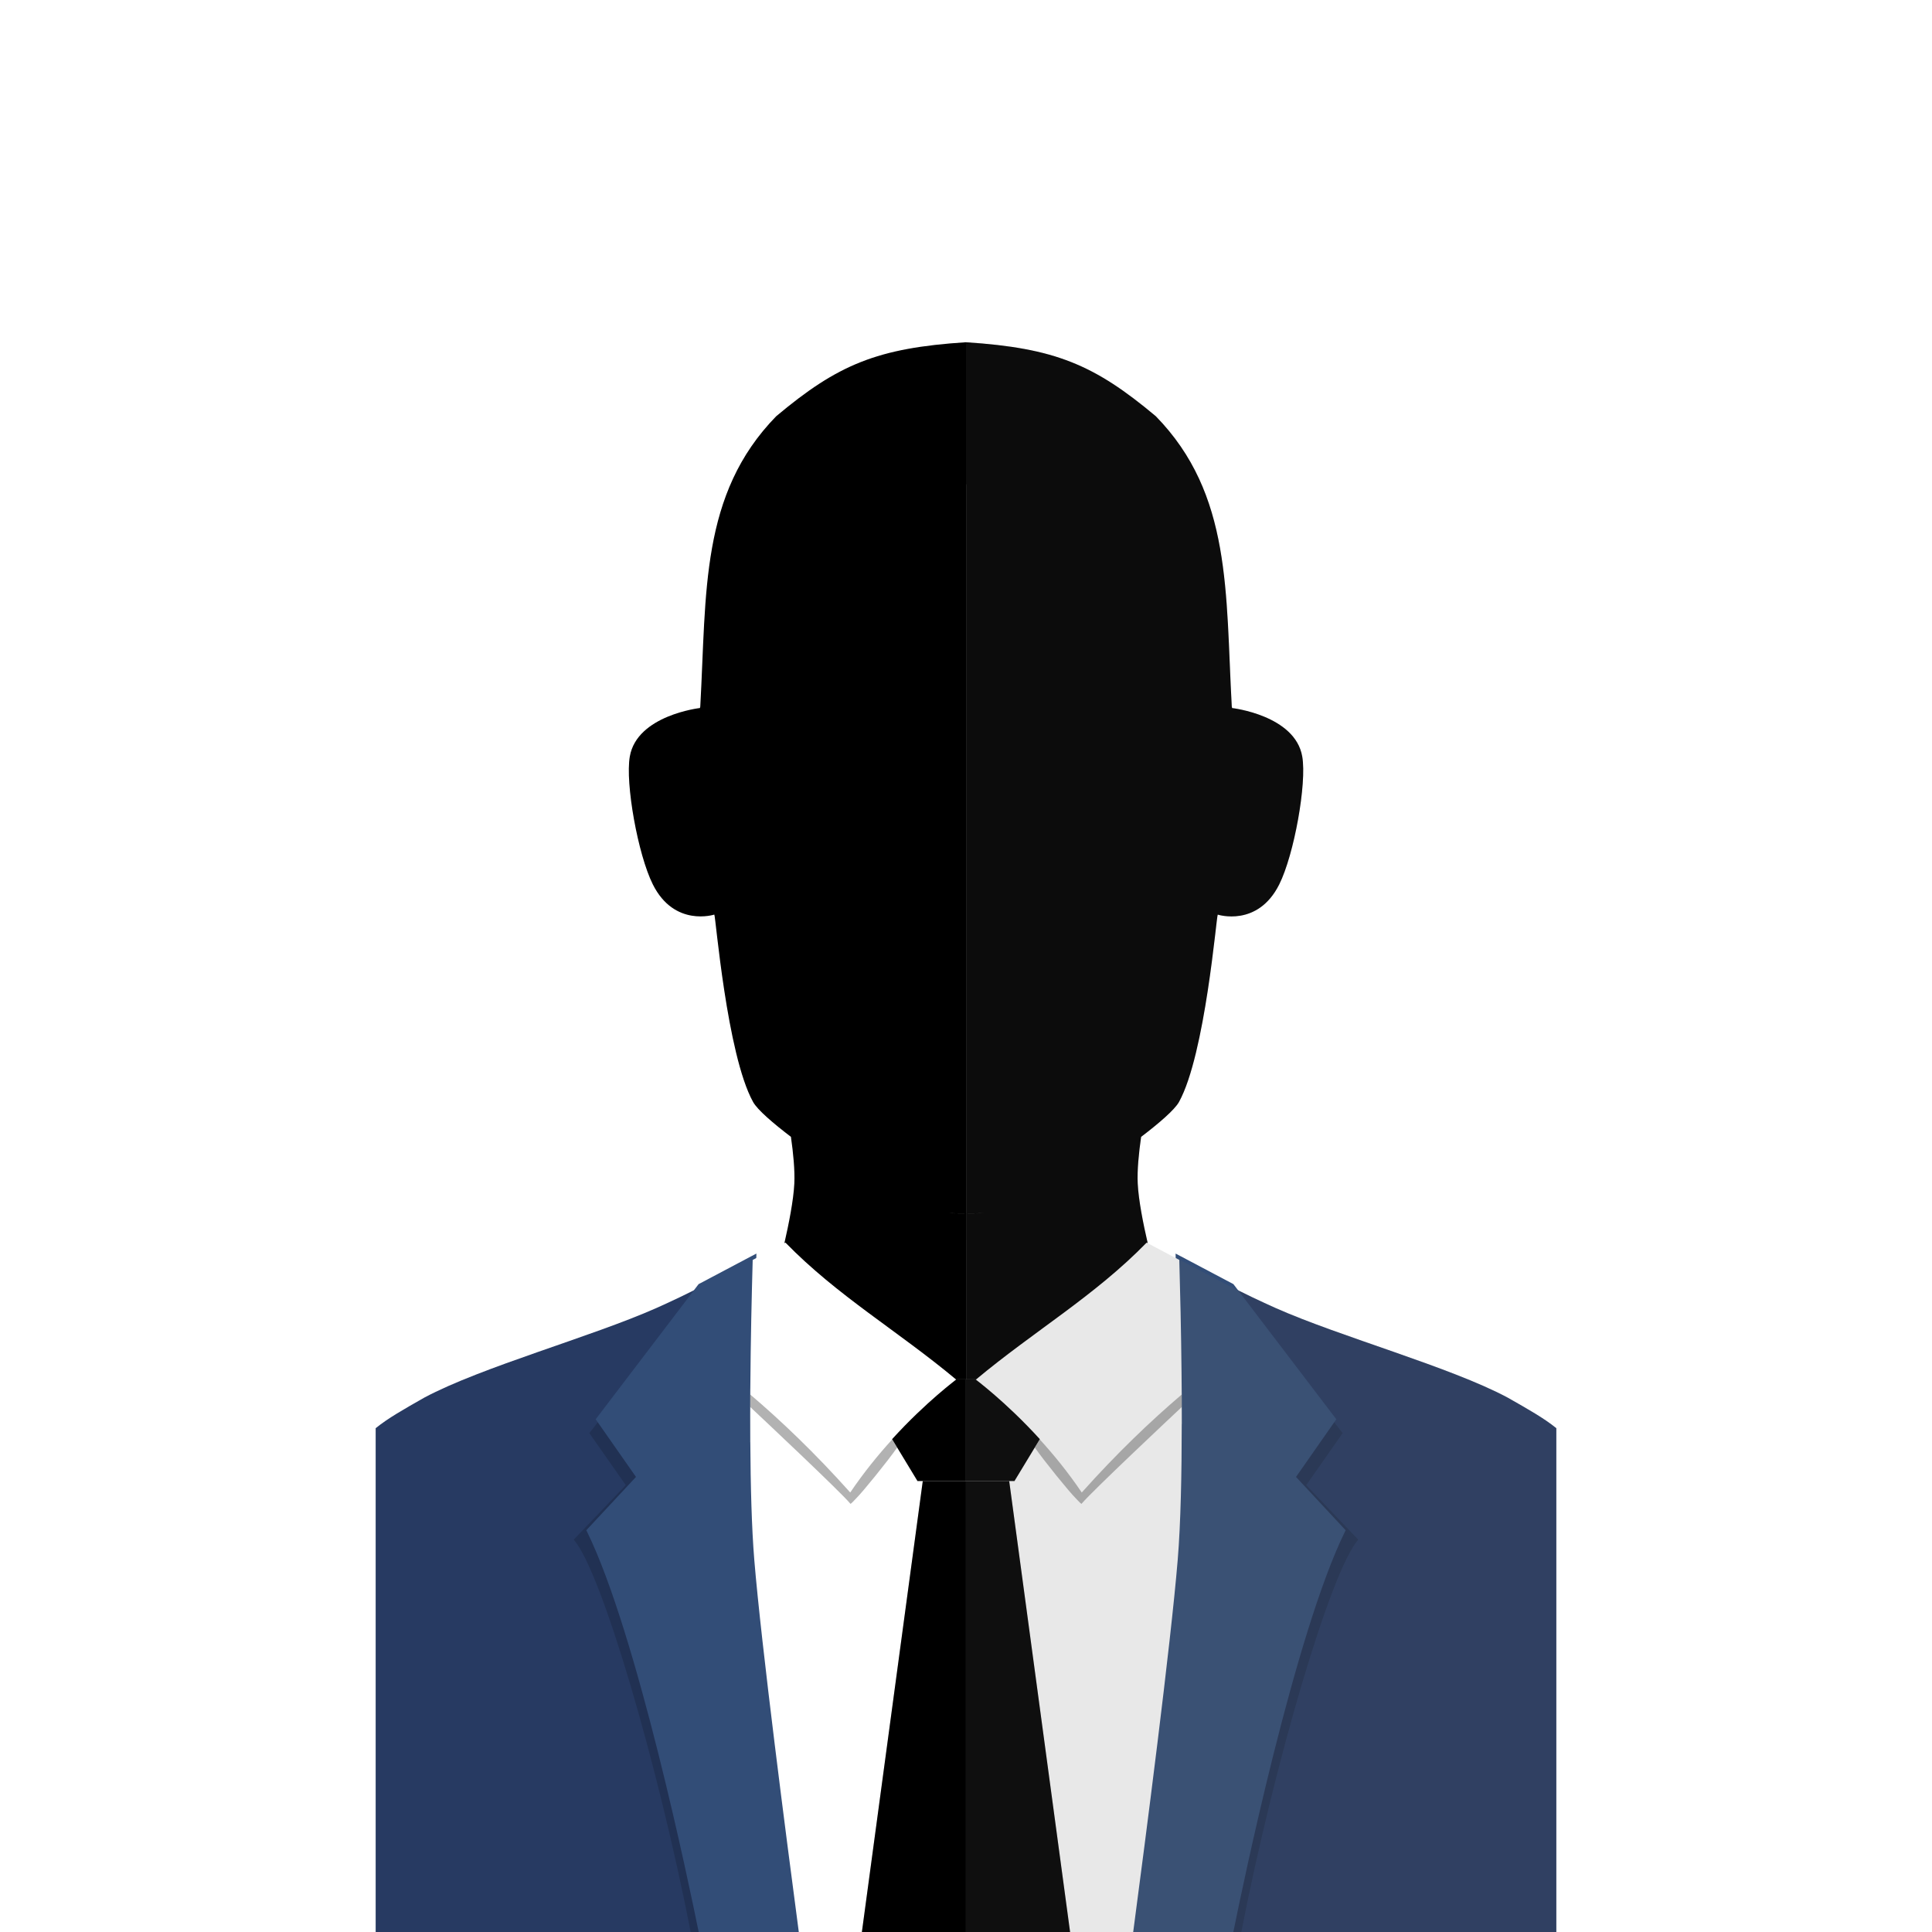
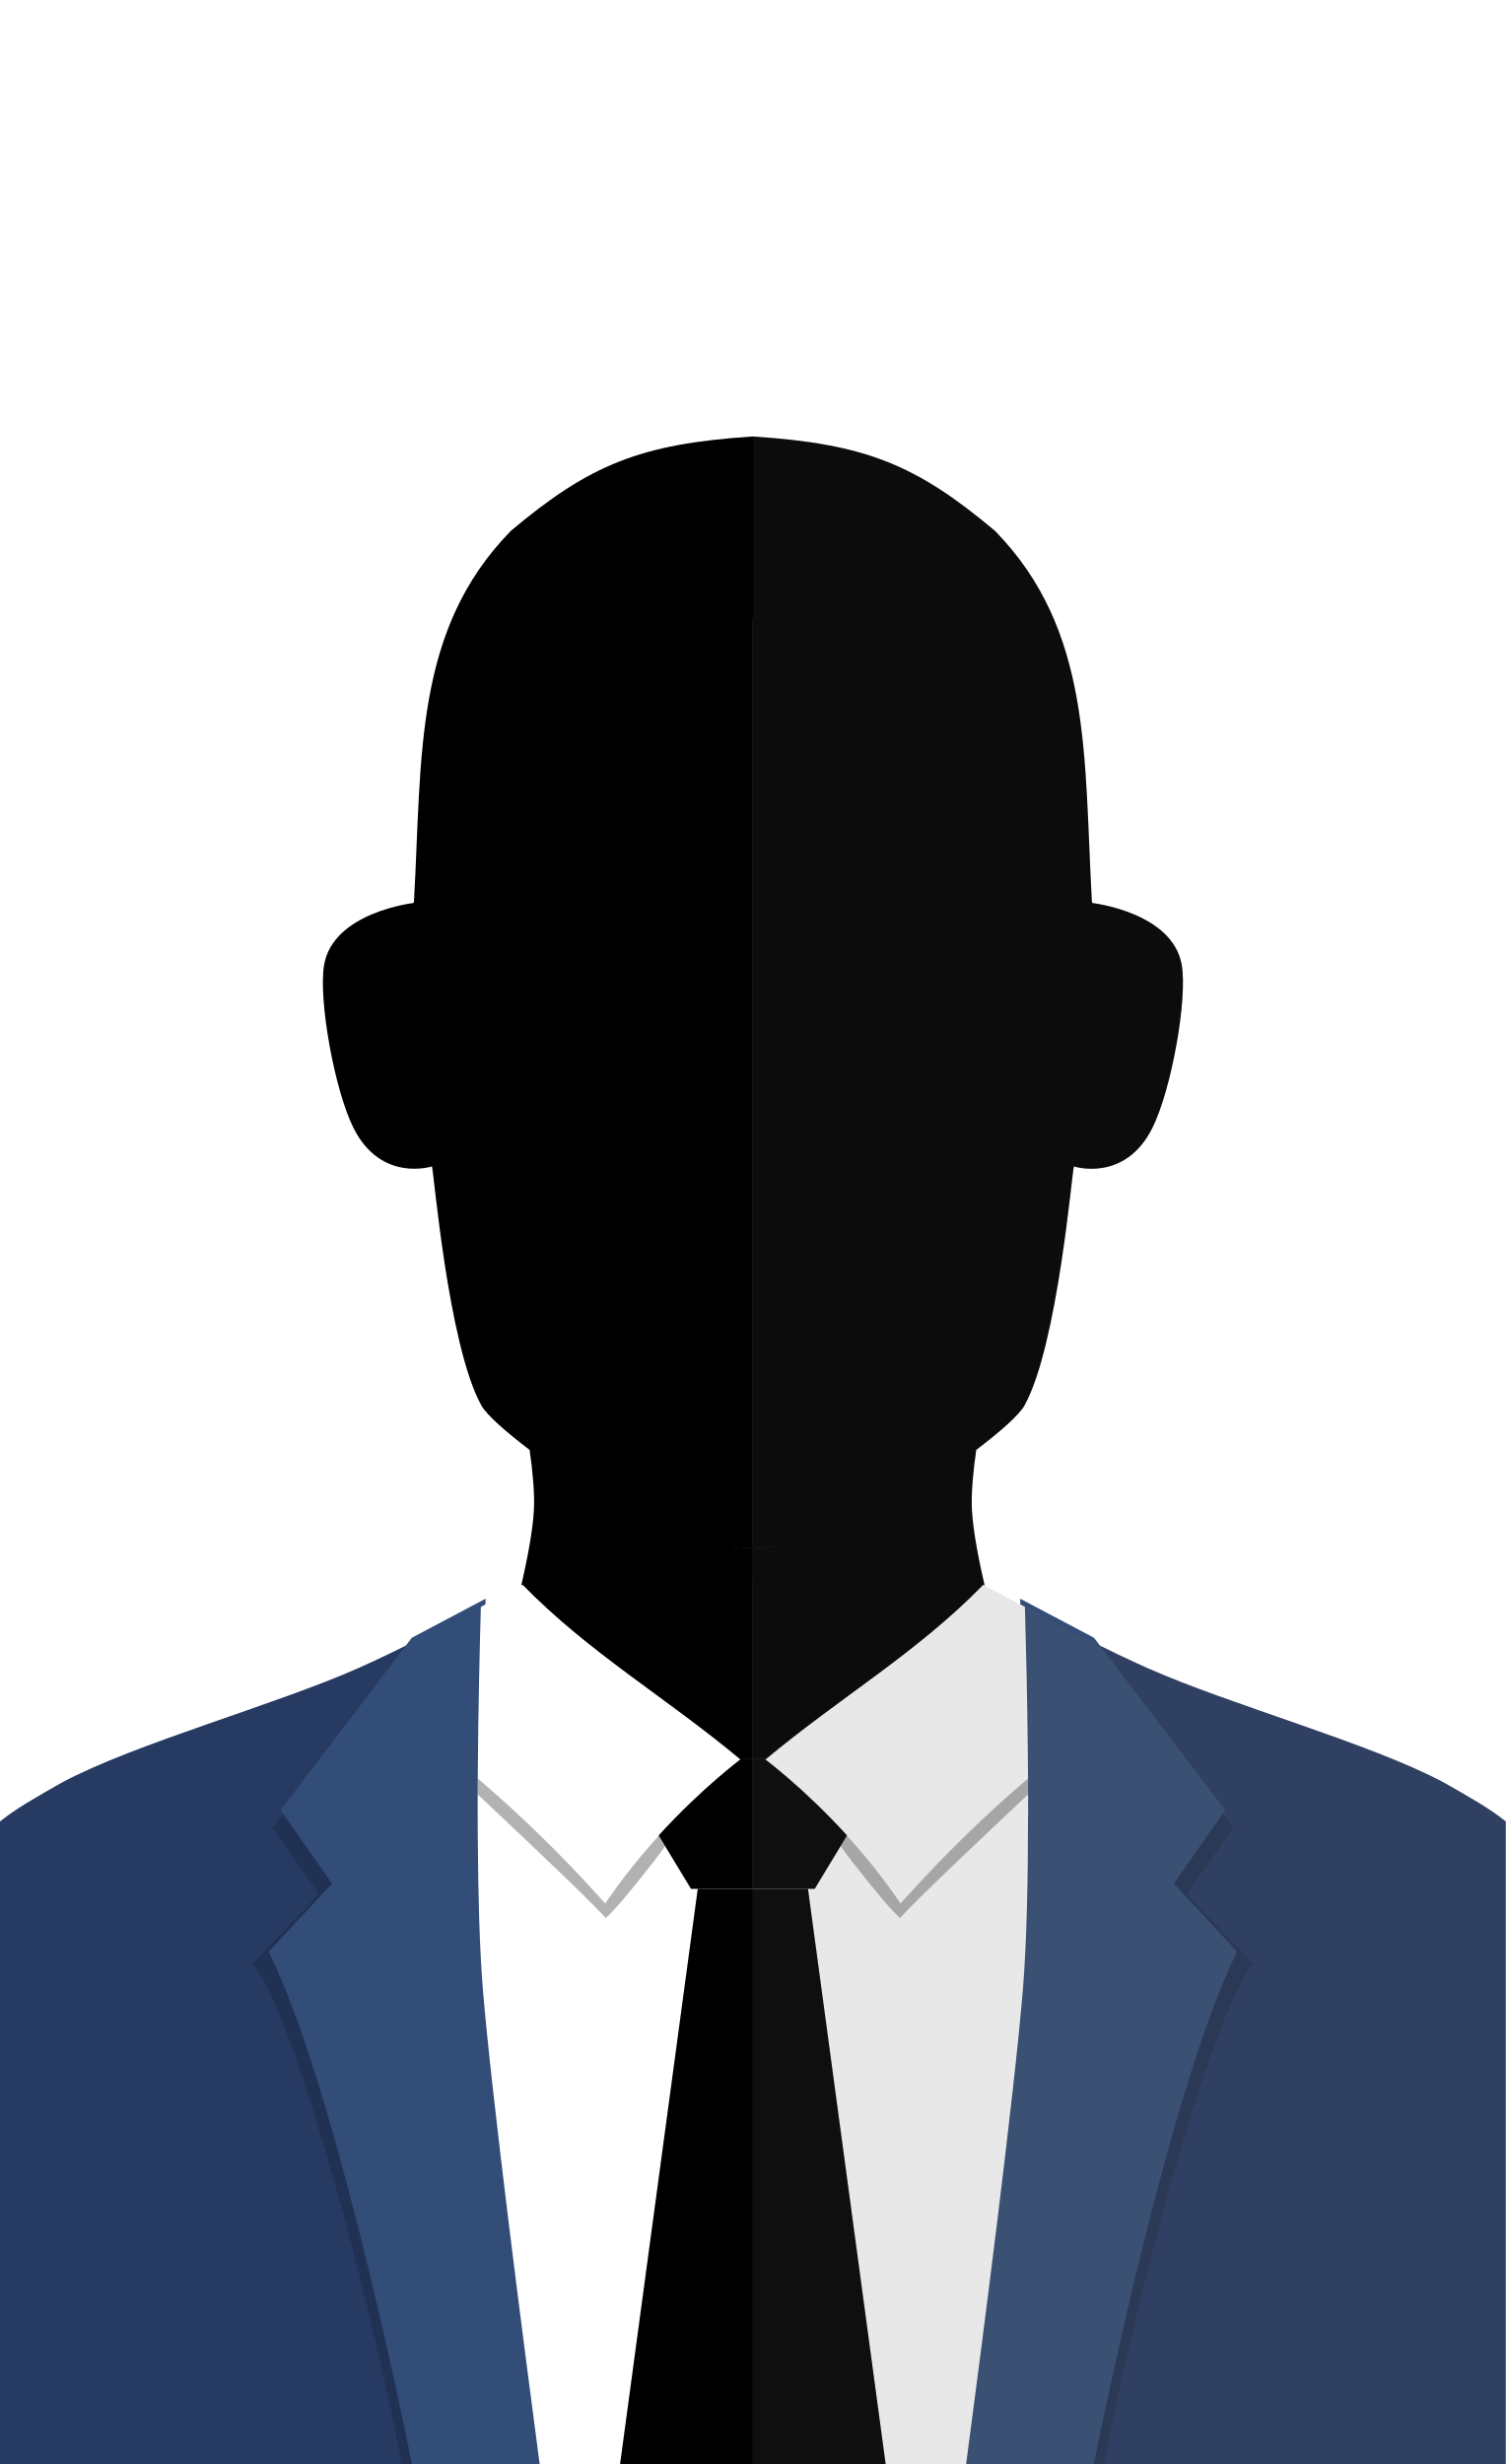
- <svg xmlns="http://www.w3.org/2000/svg" height="500px" width="500px" viewBox="0 0 44 72" id="body-svg">
+ <svg xmlns="http://www.w3.org/2000/svg" height="360px" width="220px" viewBox="0 0 44 72" id="body-svg">
  <defs />
  <g id="Body" style="display: inline">
    <path id="Suit" d="M 12.275 47.871 C 11.685 48.184 10.975 48.518 10.467 48.744 C 8.058 49.815 3.955 50.94 1.816 52.083 C 1.054 52.516 0.459 52.852 0 53.225 L 0 72 L 12.173 72 C 11.822 70.262 9.874 60.867 8.009 57.051 L 9.871 55.051 L 8.515 52.895 L 12.275 47.871 z M 31.725 47.871 L 35.485 52.895 L 34.129 55.051 L 35.991 57.051 C 34.126 60.867 32.178 70.262 31.826 72 L 44 72 L 44 53.225 C 43.541 52.852 42.946 52.516 42.183 52.083 C 40.045 50.94 35.942 49.815 33.533 48.744 C 33.025 48.518 32.315 48.184 31.725 47.871 z " style="fill-rule: evenodd; fill: rgb(39, 58, 98)" />
    <path id="LapelShadow" d="M 8.362 52.896 L 7.962 53.407 L 9.32 55.347 L 7.38 57.379 C 8.412 58.533 10.529 65.793 11.739 72 L 12.173 72 C 11.822 70.263 9.874 60.868 8.009 57.052 L 9.871 55.052 L 8.362 52.896 z M 35.638 52.896 L 34.129 55.052 L 35.991 57.052 C 34.126 60.868 32.178 70.263 31.826 72 L 32.261 72 C 33.471 65.793 35.588 58.533 36.62 57.379 L 34.68 55.347 L 36.038 53.407 L 35.638 52.896 z " style="fill: rgb(0, 0, 0); fill-rule: evenodd; fill-opacity: 0.15" />
    <path id="Lapel" d="M 14.189 46.717 L 13.988 46.822 C 13.68 46.986 12.807 47.447 12.061 47.842 L 12.035 47.855 L 8.199 52.892 L 9.701 55.041 L 7.85 57.028 L 7.89 57.109 C 8.812 58.995 9.768 62.299 10.531 65.338 C 11.289 68.357 11.858 71.113 12.038 72 L 15.903 72 L 15.9 71.982 C 15.44 68.508 14.503 61.293 14.242 58.119 C 13.996 55.124 14.103 49.784 14.184 46.943 L 14.189 46.717 z M 29.811 46.717 L 29.816 46.943 C 29.897 49.784 30.004 55.124 29.758 58.119 C 29.497 61.293 28.56 68.508 28.1 71.982 L 28.097 72 L 31.963 72 C 32.143 71.113 32.711 68.357 33.469 65.338 C 34.232 62.299 35.188 58.995 36.109 57.109 L 36.149 57.028 L 34.299 55.041 L 35.801 52.892 L 31.965 47.855 L 31.94 47.842 C 31.193 47.447 30.32 46.986 30.012 46.822 L 29.811 46.717 z " style="fill-rule: evenodd; fill: rgb(50, 77, 119)" />
    <path id="Shirt" d="M 15.27 46.309 C 15.202 46.344 14.329 46.807 14.051 46.954 C 14.015 48.217 13.975 49.912 13.962 51.753 L 13.961 51.752 C 13.956 52.414 13.956 53.084 13.96 53.745 L 13.962 53.748 C 13.972 55.374 14.012 56.935 14.11 58.13 C 14.372 61.314 15.309 68.525 15.769 72 L 18.12 72 L 21.999 72 L 21.999 55.421 L 22.001 55.421 L 22.001 72 L 25.88 72 L 28.231 72 C 28.691 68.525 29.628 61.314 29.89 58.13 C 30.002 56.769 30.039 54.934 30.04 53.068 L 30.043 53.064 C 30.043 52.699 30.042 52.333 30.04 51.969 C 30.039 51.95 30.039 51.932 30.039 51.913 C 30.038 51.796 30.037 51.68 30.036 51.564 C 30.036 51.461 30.035 51.357 30.034 51.255 C 30.034 51.23 30.034 51.205 30.033 51.18 L 30.033 51.18 C 30.017 49.562 29.981 48.085 29.949 46.954 C 29.671 46.807 28.798 46.344 28.73 46.309 C 26.791 48.299 24.539 49.6 22.369 51.412 C 22.369 51.412 22.362 51.407 22.362 51.407 L 22.001 51.407 L 22.001 51.674 L 21.999 51.674 L 21.999 51.407 L 21.637 51.407 C 21.638 51.407 21.631 51.412 21.631 51.412 C 19.461 49.6 17.209 48.299 15.27 46.309 z M 14.838 52.743 C 14.988 52.879 15.139 53.018 15.292 53.162 C 15.445 53.306 15.599 53.453 15.755 53.605 C 15.911 53.757 16.068 53.912 16.227 54.072 C 16.385 54.231 16.545 54.395 16.706 54.563 C 16.867 54.73 17.029 54.902 17.193 55.079 C 17.356 55.255 17.52 55.436 17.686 55.621 C 17.52 55.436 17.356 55.255 17.193 55.079 C 17.029 54.902 16.867 54.73 16.706 54.563 C 16.545 54.395 16.385 54.231 16.227 54.072 C 16.068 53.912 15.911 53.757 15.755 53.605 C 15.599 53.453 15.445 53.306 15.292 53.162 C 15.139 53.018 14.988 52.879 14.838 52.743 z M 29.162 52.743 C 29.012 52.879 28.861 53.018 28.708 53.162 C 28.555 53.306 28.401 53.453 28.245 53.605 C 28.089 53.757 27.931 53.912 27.773 54.072 C 27.614 54.231 27.455 54.395 27.294 54.563 C 27.133 54.73 26.97 54.902 26.807 55.079 C 26.644 55.255 26.48 55.436 26.314 55.621 C 26.254 55.532 26.193 55.444 26.132 55.358 C 26.193 55.444 26.254 55.532 26.314 55.621 C 26.48 55.436 26.644 55.255 26.807 55.079 C 26.97 54.902 27.133 54.73 27.294 54.563 C 27.455 54.395 27.614 54.231 27.773 54.072 C 27.931 53.912 28.089 53.757 28.245 53.605 C 28.401 53.453 28.555 53.306 28.708 53.162 C 28.861 53.018 29.012 52.879 29.162 52.743 z M 19.252 53.641 C 19.123 53.783 18.991 53.931 18.86 54.085 C 18.794 54.162 18.728 54.24 18.662 54.32 C 18.596 54.4 18.53 54.481 18.465 54.564 C 18.407 54.636 18.35 54.709 18.293 54.783 C 18.35 54.709 18.407 54.636 18.465 54.564 C 18.53 54.482 18.596 54.4 18.662 54.32 C 18.728 54.241 18.794 54.162 18.86 54.085 C 18.992 53.931 19.123 53.783 19.252 53.641 z M 25.394 54.389 C 25.431 54.434 25.467 54.479 25.503 54.524 C 25.467 54.479 25.431 54.434 25.394 54.389 z M 25.575 54.613 C 25.613 54.661 25.65 54.71 25.688 54.758 C 25.651 54.71 25.613 54.661 25.575 54.613 z M 18.24 54.852 C 18.197 54.907 18.155 54.964 18.113 55.02 C 18.155 54.964 18.197 54.908 18.24 54.852 z M 25.769 54.863 C 25.814 54.923 25.859 54.983 25.904 55.043 C 25.859 54.983 25.814 54.923 25.769 54.863 z M 25.935 55.084 C 25.988 55.157 26.042 55.231 26.095 55.305 C 26.042 55.231 25.988 55.157 25.935 55.084 z M 18.056 55.097 C 18.011 55.158 17.966 55.221 17.921 55.283 C 17.966 55.221 18.011 55.158 18.056 55.097 z " style="fill-rule: evenodd; fill: rgb(255, 255, 255)" />
    <path id="CollarShadow" d="M 30.032 51.18 C 30.034 51.424 30.037 51.664 30.039 51.913 C 30.037 51.668 30.036 51.422 30.033 51.18 L 30.032 51.18 z M 21.999 51.674 L 21.999 55.195 L 21.999 55.421 L 22.001 55.421 L 22.001 55.195 L 22.001 51.674 L 21.999 51.674 z M 13.961 51.752 C 13.956 52.414 13.956 53.084 13.96 53.745 L 13.962 53.748 C 13.96 53.313 13.959 52.874 13.96 52.436 C 14.382 52.831 17.292 55.566 17.678 56.024 L 17.697 56.046 C 17.757 56.006 17.82 55.927 17.916 55.831 C 18.159 55.588 19.068 54.471 19.436 53.945 L 20.193 55.195 L 19.252 53.641 C 18.734 54.209 18.191 54.873 17.686 55.621 C 16.363 54.141 15.103 52.943 13.96 51.969 C 13.961 51.895 13.962 51.826 13.962 51.753 L 13.961 51.752 z M 30.04 51.969 C 28.897 52.943 27.637 54.141 26.314 55.621 C 25.807 54.871 25.265 54.208 24.748 53.641 L 24.564 53.945 C 24.932 54.471 25.841 55.588 26.084 55.831 C 26.18 55.927 26.243 56.006 26.303 56.046 L 26.322 56.024 C 26.708 55.566 29.618 52.831 30.04 52.436 C 30.04 52.646 30.04 52.857 30.04 53.068 L 30.043 53.064 C 30.043 52.699 30.042 52.333 30.04 51.969 z " style="fill: rgb(0, 0, 0); fill-rule: evenodd; fill-opacity: 0.304" />
    <g id="TieGroup" style="display: inline">
      <path id="Tie" d="M 20.389,55.195 18.12,72 h 3.879 V 55.195 Z m 1.611,0 V 72 h 3.879 L 23.61,55.195 Z" style="fill-rule: evenodd" />
      <path id="TieKnot" d="m 21.637,51.407 c 0.023,-0.007 -1.103,0.811 -2.391,2.226 l 0.946,1.562 h 1.806 v -3.788 z m 0.363,0 v 3.788 h 1.806 l 0.946,-1.562 c -1.288,-1.415 -2.413,-2.233 -2.391,-2.226 z" style="fill-rule: evenodd" />
      <path id="TieTint" d="M 20.389,55.195 18.12,72 h 3.879 V 55.195 Z m 1.611,0 V 72 h 3.879 L 23.61,55.195 Z" style="fill: rgb(0, 0, 0); fill-opacity: 0.15; fill-rule: evenodd" />
    </g>
    <g id="BowtieGroup" style="display: none">
      <path d="m 15.995,50.022 c -0.056,6.37e-4 -0.101,0.006 -0.136,0.015 -0.968,0.265 -0.773,2.923 -0.699,3.83 0.074,0.907 0.552,3.091 0.846,3.427 0.294,0.336 3.127,-1.042 3.826,-1.68 0.319,-0.292 0.653,-0.66 0.922,-0.975 3.6e-4,3.26e-4 7.05e-4,7.4e-4 0.001,10e-4 0.058,0.053 0.315,0.286 0.513,0.335 0.085,0.021 0.357,0.034 0.732,0.04 0.375,-0.006 0.647,-0.018 0.732,-0.04 0.198,-0.05 0.455,-0.283 0.513,-0.335 3.28e-4,-2.93e-4 6.73e-4,-7.07e-4 0.001,-10e-4 0.269,0.315 0.603,0.683 0.922,0.975 0.699,0.638 3.531,2.016 3.826,1.68 0.294,-0.336 0.773,-2.52 0.846,-3.427 0.074,-0.907 0.268,-3.565 -0.699,-3.83 -0.034,-0.009 -0.079,-0.015 -0.136,-0.015 -0.499,-0.006 -1.883,0.379 -4.589,1.935 -0.375,-0.302 -0.782,-0.596 -1.416,-0.596 -0.634,0 -1.041,0.294 -1.416,0.596 -2.706,-1.556 -4.09,-1.94 -4.589,-1.935 z" id="Bowtie" style="fill-rule: evenodd" />
      <path d="m 20.579,51.961 c -0.336,0.269 -0.285,1.579 -0.151,2.049 0.068,0.239 0.16,0.48 0.327,0.631 0.058,0.053 0.315,0.286 0.513,0.335 0.085,0.021 0.357,0.034 0.732,0.04 0.375,-0.006 0.647,-0.018 0.732,-0.04 0.198,-0.05 0.455,-0.283 0.513,-0.335 0.167,-0.151 0.259,-0.392 0.327,-0.631 0.134,-0.47 0.185,-1.781 -0.151,-2.049 -0.377,-0.303 -0.784,-0.6 -1.421,-0.6 -0.637,0 -1.044,0.296 -1.421,0.6 z m -3.483,1.139 c -0.09,0.002 -0.145,0.029 -0.162,0.096 -0.46,1.789 1.983,0.496 2.755,0.647 0.178,0.035 0.365,0.049 0.548,0.05 -0.041,-0.212 -0.092,-0.309 -0.095,-0.592 -1.598,0.261 -2.656,-0.209 -3.046,-0.202 z m 9.785,0 c -0.408,0.01 -1.456,0.458 -3.023,0.202 -0.003,0.282 -0.054,0.38 -0.095,0.592 0.183,-0.002 0.371,-0.015 0.548,-0.05 0.773,-0.151 3.215,1.142 2.755,-0.647 -0.019,-0.073 -0.082,-0.099 -0.186,-0.096 z" id="BowtieShadow" style="fill: rgb(0, 0, 0); fill-opacity: 0.13; fill-rule: evenodd" />
    </g>
    <path id="Head" d="m 22,12.754 c -3.311,0.214 -4.781,0.835 -7.072,2.757 -2.841,2.911 -2.594,6.565 -2.831,10.823 -10e-4,0.004 -0.013,0.052 -0.013,0.052 0,0 -2.345,0.267 -2.613,1.807 -0.174,0.998 0.301,3.652 0.858,4.766 0.804,1.607 2.291,1.125 2.291,1.125 0.048,0.028 0.463,5.204 1.444,6.981 0.161,0.293 0.749,0.797 1.412,1.302 0.086,0.602 0.15,1.25 0.126,1.741 -0.031,0.626 -0.206,1.506 -0.37,2.221 0.004,-0.002 0.037,-0.02 0.039,-0.021 1.94,1.99 4.191,3.291 6.362,5.104 0.004,-0.004 0.007,-0.006 0.006,-0.006 h 0.362 v -6.188 c -0.118,0.003 -0.232,0.003 -0.345,5.17e-4 0.112,0.003 0.227,0.003 0.345,-5.17e-4 v -27.168 c 3.6e-4,-2e-5 7.14e-4,2.2e-5 10e-4,0 3.2e-4,2.2e-5 6.73e-4,-2e-5 0.001,0 v 27.168 c 0.118,0.003 0.232,0.003 0.345,5.17e-4 -0.112,0.003 -0.227,0.003 -0.345,-5.17e-4 v 6.188 h 0.362 c -0.001,-3e-4 0.001,0.002 0.006,0.006 2.171,-1.812 4.422,-3.113 6.362,-5.104 0.002,0.001 0.035,0.019 0.039,0.021 C 28.606,45.615 28.431,44.735 28.4,44.109 c -0.025,-0.492 0.04,-1.139 0.126,-1.741 0.662,-0.504 1.25,-1.009 1.412,-1.302 0.981,-1.778 1.396,-6.953 1.444,-6.981 0,0 1.487,0.482 2.291,-1.125 0.557,-1.114 1.032,-3.768 0.858,-4.766 -0.268,-1.54 -2.613,-1.807 -2.613,-1.807 0,0 -0.012,-0.047 -0.013,-0.052 -0.237,-4.258 0.01,-7.912 -2.831,-10.823 -2.292,-1.922 -3.761,-2.543 -7.072,-2.757 z m -6.464,29.66 c 0.069,0.052 0.139,0.105 0.209,0.157 -0.07,-0.052 -0.14,-0.104 -0.209,-0.157 z m 0.265,0.198 c 0.167,0.123 0.334,0.242 0.498,0.358 -0.164,-0.116 -0.331,-0.235 -0.498,-0.358 z m 12.397,0 c -0.171,0.126 -0.341,0.248 -0.508,0.366 0.167,-0.118 0.338,-0.24 0.508,-0.366 z m -0.585,0.42 c -0.155,0.108 -0.303,0.21 -0.443,0.305 0.141,-0.095 0.289,-0.196 0.443,-0.305 z m -11.213,0.01 c 0.156,0.109 0.307,0.213 0.449,0.308 -0.142,-0.096 -0.292,-0.198 -0.449,-0.308 z m 0.535,0.366 c 0.147,0.098 0.285,0.188 0.402,0.262 -0.117,-0.074 -0.253,-0.163 -0.402,-0.262 z m 10.112,0.011 c -0.146,0.097 -0.278,0.183 -0.394,0.256 0.113,-0.072 0.251,-0.161 0.394,-0.256 z m -9.654,0.286 c 0.046,0.029 0.092,0.058 0.131,0.081 0.053,0.032 0.098,0.059 0.136,0.08 -0.038,-0.021 -0.084,-0.048 -0.136,-0.08 -0.039,-0.023 -0.086,-0.053 -0.131,-0.081 z m 9.076,0.084 c -0.05,0.03 -0.095,0.056 -0.131,0.076 0.036,-0.02 0.081,-0.046 0.131,-0.076 z M 18.13,44.126 c 0.128,0.071 0.258,0.141 0.389,0.21 -0.131,-0.069 -0.26,-0.139 -0.389,-0.21 z m 7.74,0 c -0.128,0.071 -0.257,0.141 -0.389,0.21 0.131,-0.069 0.261,-0.139 0.389,-0.21 z m -4.775,1.056 c 0.042,0.004 0.084,0.009 0.127,0.013 -0.043,-0.004 -0.085,-0.008 -0.127,-0.013 z m 1.81,0 c -0.042,0.005 -0.084,0.009 -0.127,0.013 0.043,-0.004 0.085,-0.008 0.127,-0.013 z m -1.572,0.022 c 0.097,0.007 0.196,0.012 0.298,0.015 -0.052,-0.001 -0.103,-0.003 -0.154,-0.006 -0.003,-1.57e-4 -0.006,-3.56e-4 -0.009,-5.17e-4 -0.045,-0.002 -0.09,-0.005 -0.134,-0.009 z m 1.334,0 c -0.044,0.003 -0.089,0.006 -0.134,0.009 -0.003,1.61e-4 -0.006,3.6e-4 -0.009,5.17e-4 -0.05,0.003 -0.101,0.004 -0.153,0.006 0.101,-0.003 0.199,-0.008 0.296,-0.015 z" style="fill-rule: evenodd" />
    <path id="NeckShadow" d="m 15.625,42.48 c 1.954,1.935 4.277,3.751 6.375,3.725 2.099,0.026 4.422,-1.79 6.375,-3.725 -0.818,0.613 -1.706,1.201 -2.032,1.382 -0.001,7e-4 -0.003,0.002 -0.004,0.003 h -5.17e-4 c -0.175,0.097 -0.35,0.196 -0.528,0.294 -0.059,0.033 -0.119,0.065 -0.178,0.097 -0.866,0.468 -1.805,0.892 -3.1,0.957 -3.2e-4,1.8e-5 -6.93e-4,-1.7e-5 -0.001,0 -10e-4,4.3e-5 -0.002,-4.2e-5 -0.003,0 -0.002,1.28e-4 -0.005,4.04e-4 -0.007,5.17e-4 -0.048,0.002 -0.097,0.004 -0.146,0.006 -0.018,4.6e-4 -0.037,6.82e-4 -0.055,10e-4 -0.031,5.63e-4 -0.063,8.64e-4 -0.095,0.001 -0.027,1.52e-4 -0.054,1.52e-4 -0.081,0 -0.048,-3e-4 -0.097,-7.67e-4 -0.146,-0.002 h -5.16e-4 -5.17e-4 c -0.049,0.001 -0.098,0.002 -0.146,0.002 -0.027,1.52e-4 -0.054,1.52e-4 -0.081,0 -0.032,-1.69e-4 -0.063,-4.7e-4 -0.095,-0.001 -0.018,-3.52e-4 -0.037,-5.74e-4 -0.055,-10e-4 -0.049,-0.001 -0.098,-0.003 -0.146,-0.006 -0.002,-1.13e-4 -0.005,-3.89e-4 -0.007,-5.17e-4 -8.5e-4,-4.2e-5 -0.002,4.3e-5 -0.003,0 -3.4e-4,-1.7e-5 -7.13e-4,1.8e-5 -0.001,0 -1.295,-0.065 -2.234,-0.489 -3.1,-0.957 -0.06,-0.032 -0.119,-0.065 -0.178,-0.097 -0.177,-0.098 -0.352,-0.197 -0.528,-0.294 h -5.17e-4 c -9.99e-4,-6.7e-4 -0.003,-0.002 -0.004,-0.003 -0.326,-0.181 -1.214,-0.77 -2.032,-1.382 z" style="fill: #000000; fill-opacity: 0.2; fill-rule: evenodd" />
    <path d="m 28.729,46.309 c 0.068,0.036 0.941,0.498 1.219,0.645 0.005,0.186 0.011,0.402 0.016,0.606 -0.005,-0.208 -0.011,-0.433 -0.016,-0.621 0.285,0.151 1.08,0.571 1.784,0.944 l -0.008,-0.011 c 0.59,0.312 1.3,0.646 1.808,0.872 2.409,1.071 6.512,2.197 8.651,3.339 0.762,0.433 1.357,0.77 1.816,1.142 V 72 H 32.26 v 5.16e-4 H 31.826 28.23 V 72 H 25.879 22 v -16.805 -3.788 h 0.362 c -0.001,-3.39e-4 0.001,0.002 0.006,0.006 2.171,-1.812 4.422,-3.113 6.362,-5.104 z" id="RightTint" style="fill: rgb(102, 102, 102); fill-opacity: 0.15; fill-rule: evenodd" />
    <path d="m 22,12.754 v 5.297 c 3.6e-4,2e-5 7.06e-4,-2.1e-5 10e-4,0 v 27.168 h -5.17e-4 -5.16e-4 v 0.986 c 2.76e-4,4e-6 7.23e-4,-5e-6 0.001,0 v 5.202 h 0.362 c -0.001,-3e-4 0.001,0.002 0.006,0.006 2.171,-1.812 4.422,-3.113 6.362,-5.104 0.002,0.001 0.035,0.019 0.039,0.021 -0.164,-0.715 -0.339,-1.594 -0.37,-2.221 -0.025,-0.492 0.04,-1.139 0.126,-1.741 0.662,-0.504 1.25,-1.009 1.412,-1.302 0.981,-1.778 1.396,-6.953 1.444,-6.981 0,0 1.487,0.482 2.291,-1.125 0.557,-1.114 1.032,-3.768 0.858,-4.766 C 34.263,26.653 31.917,26.386 31.917,26.386 c 0,0 -0.012,-0.047 -0.013,-0.051 -0.237,-4.258 0.01,-7.913 -2.831,-10.824 -2.292,-1.922 -3.761,-2.543 -7.072,-2.757 z" id="HeadTint" style="         fill: rgb(102, 102, 102);         fill-opacity: 0.123;         fill-rule: evenodd;       " />
  </g>
</svg>
